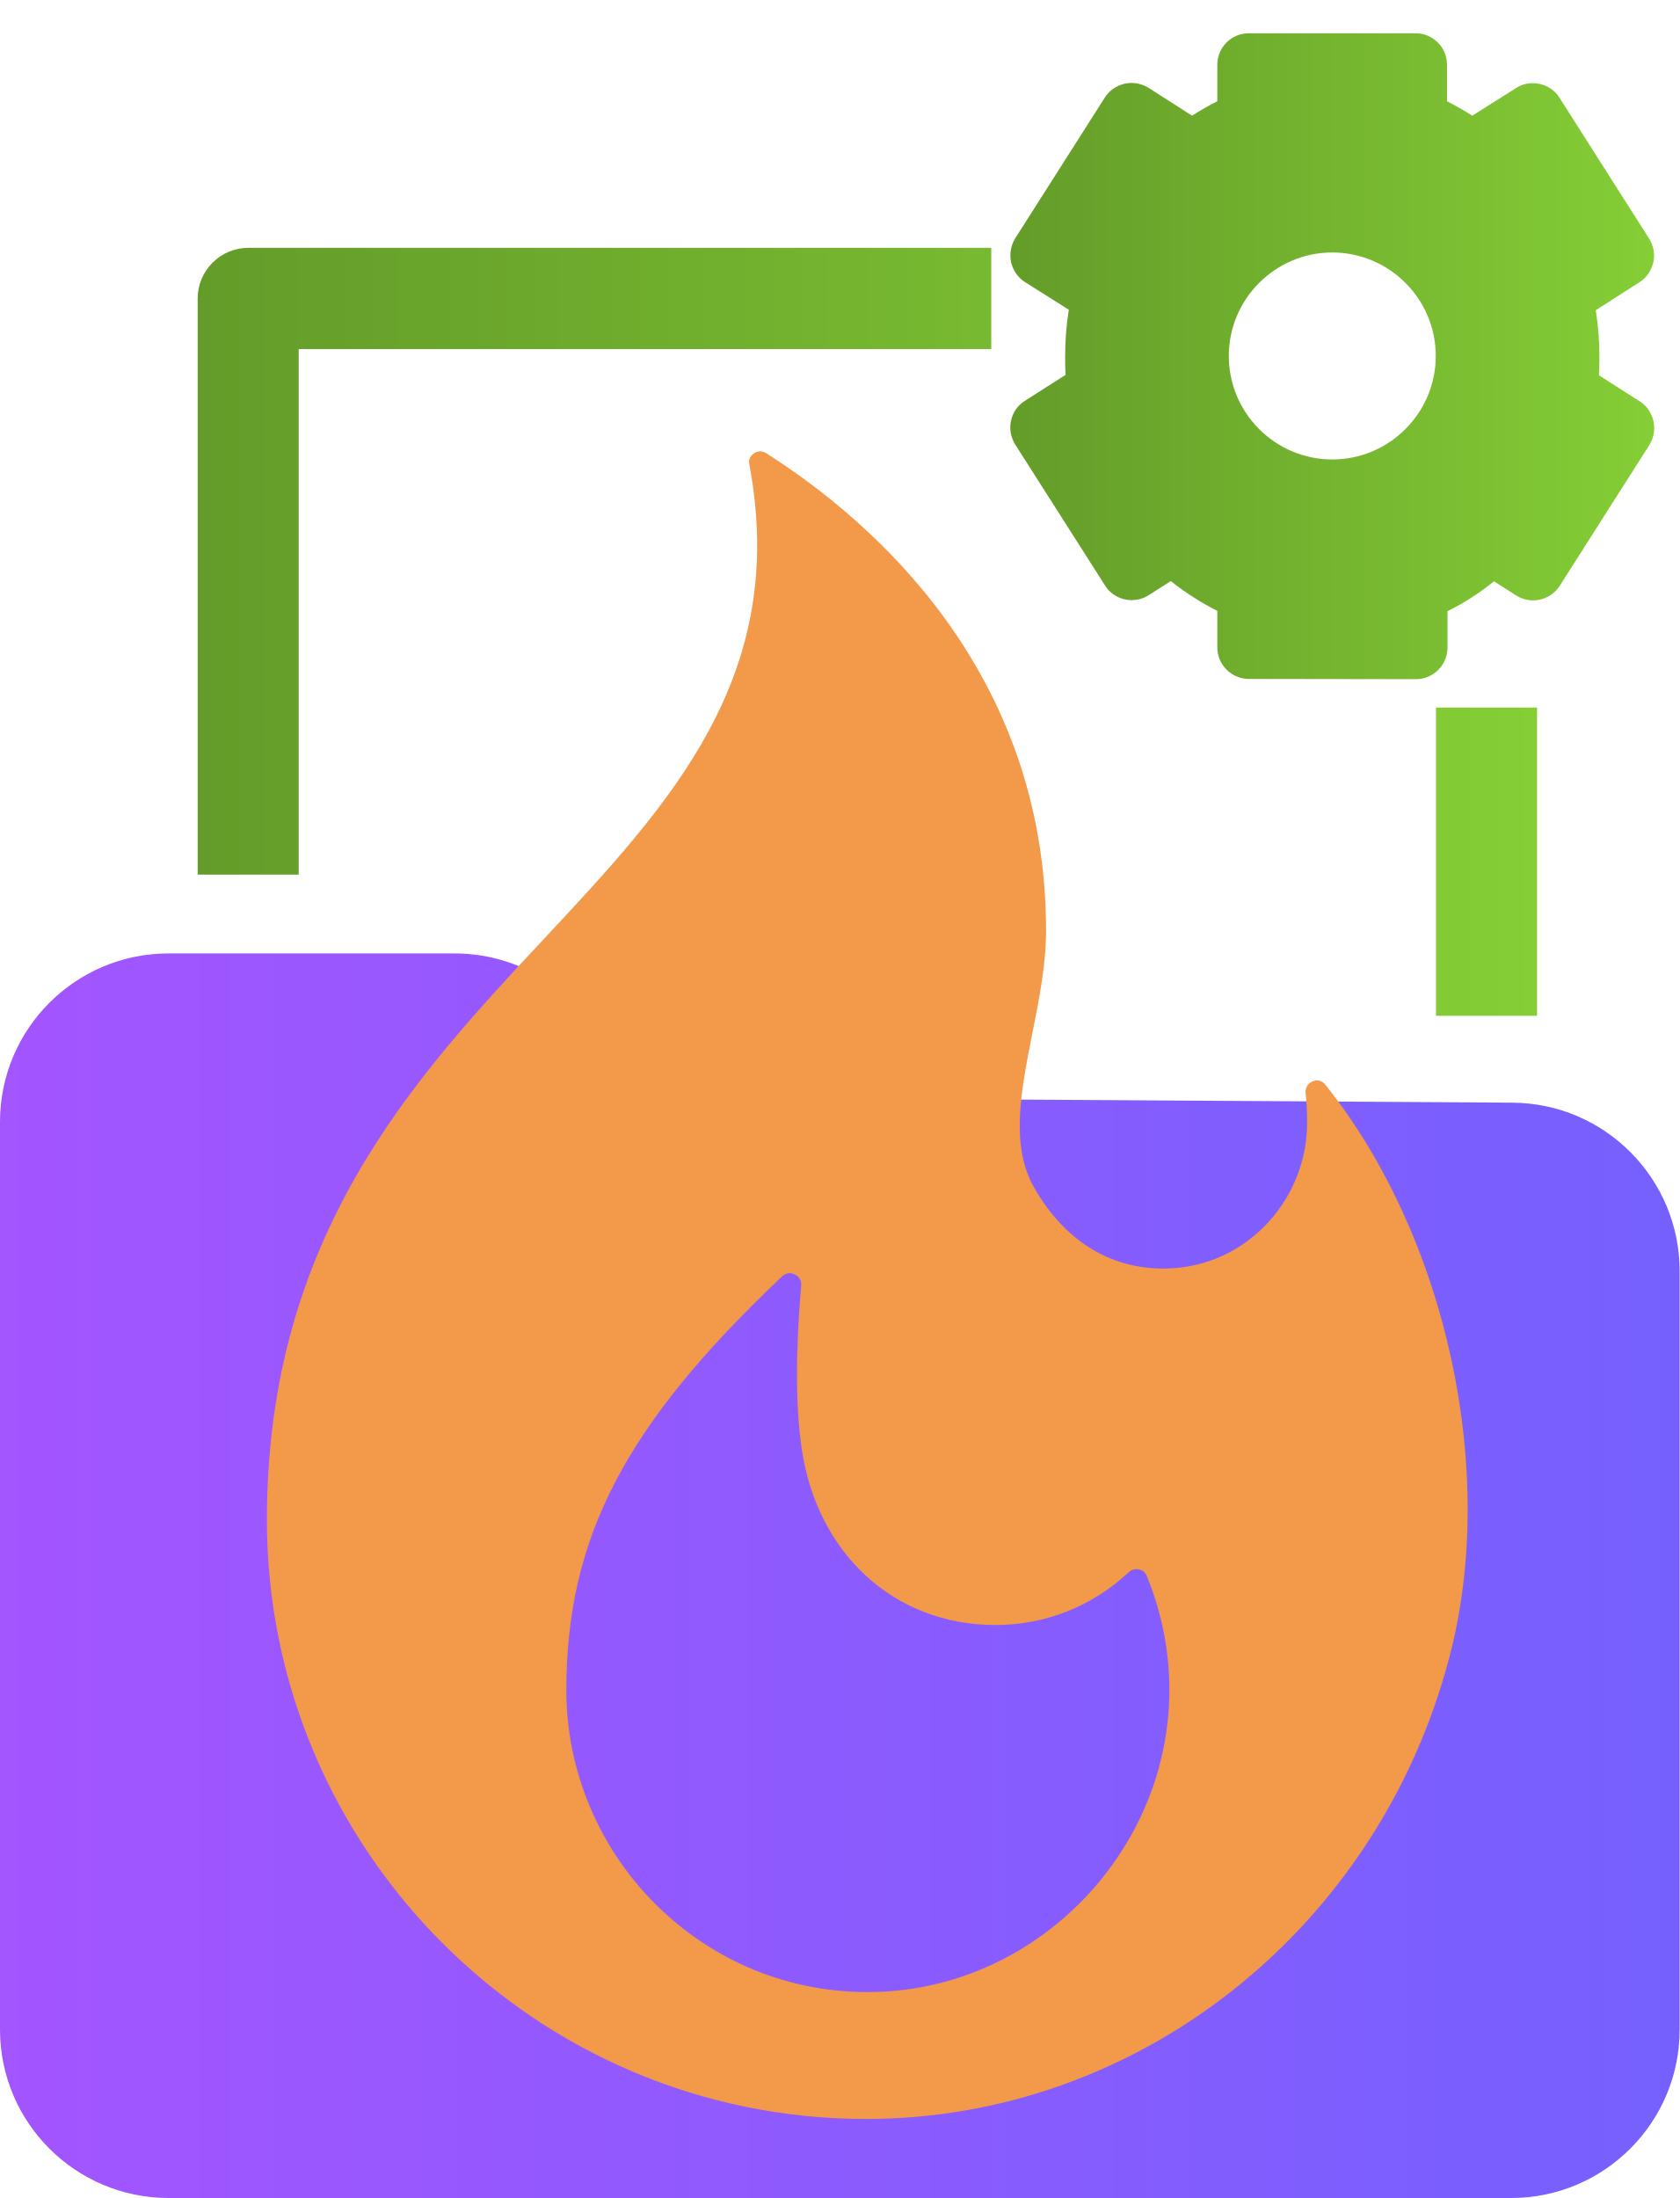
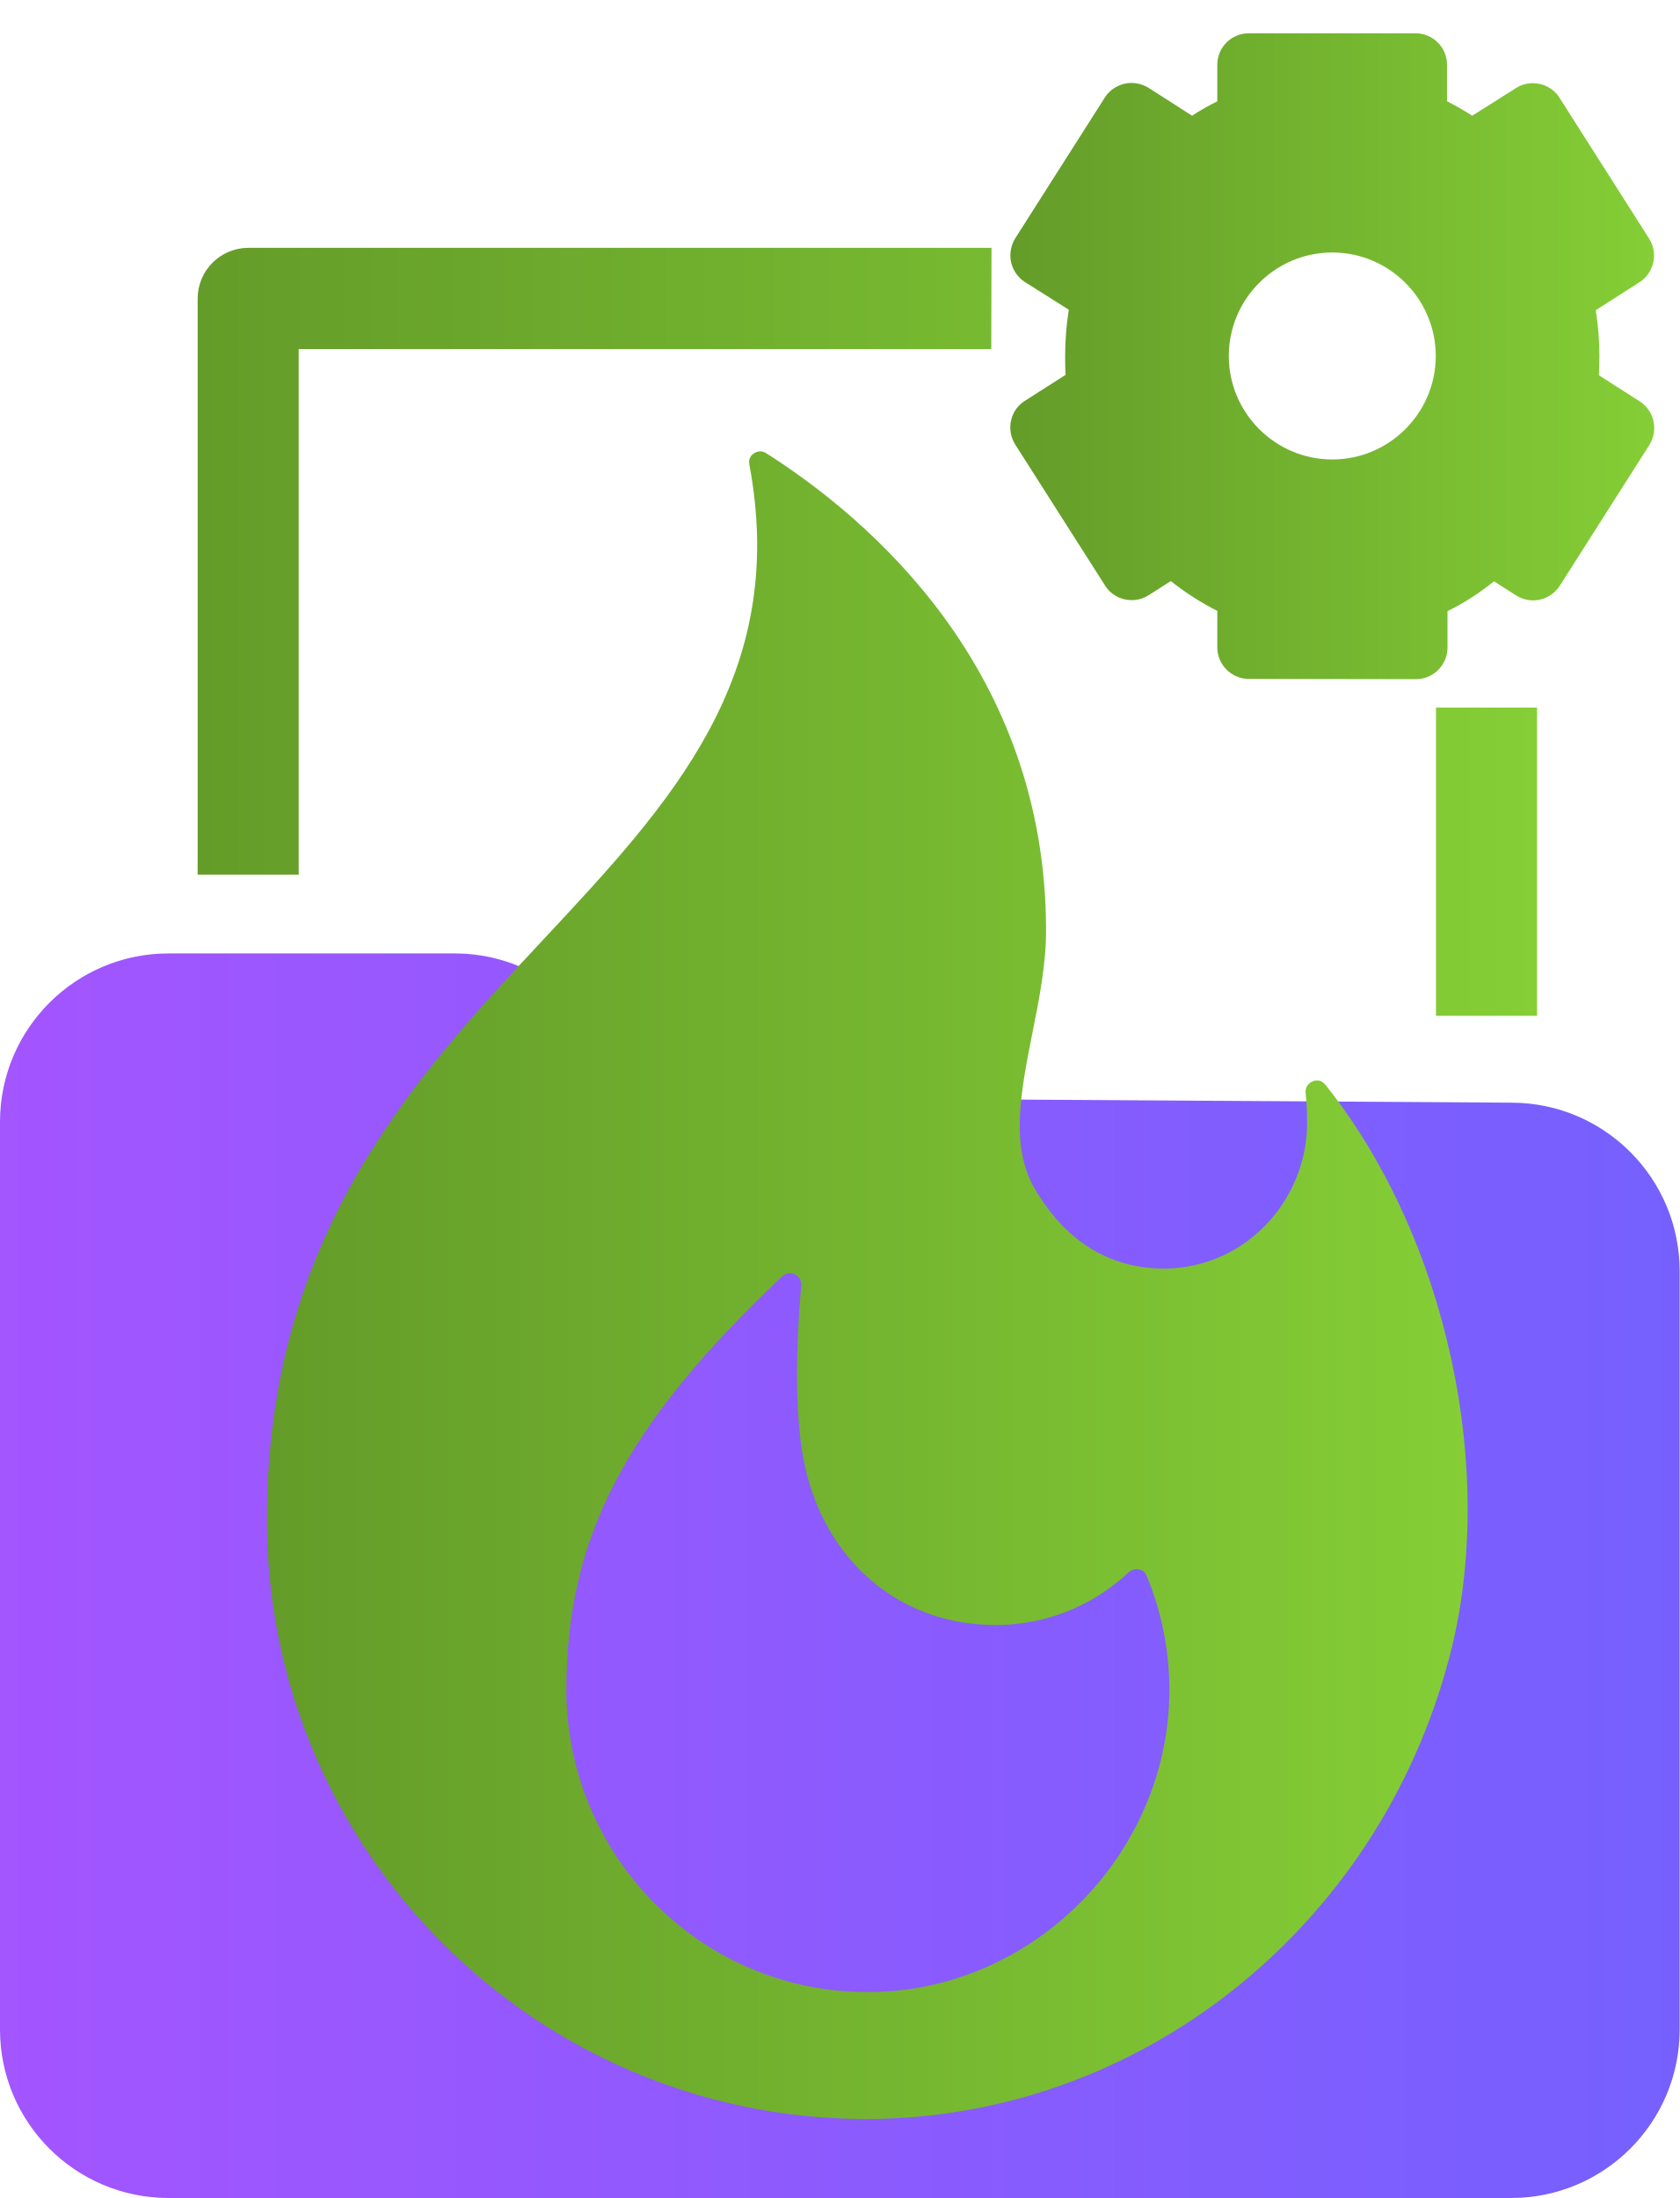
- <svg xmlns="http://www.w3.org/2000/svg" xmlns:xlink="http://www.w3.org/1999/xlink" version="1.1" id="_Шар_2" x="0px" y="0px" width="686.6px" height="898.4px" viewBox="0 0 686.6 898.4" style="enable-background:new 0 0 686.6 898.4;" xml:space="preserve">
+ <svg xmlns="http://www.w3.org/2000/svg" version="1.1" id="_Шар_2" x="0px" y="0px" width="686.6px" height="898.4px" viewBox="0 0 686.6 898.4" style="enable-background:new 0 0 686.6 898.4;" xml:space="preserve">
  <style type="text/css">
	.st0{fill:url(#SVGID_1_);}
- 	.st1{fill:url(#SVGID_00000132071121534030677310000017574090703467269519_);}
- 	.st2{fill:url(#SVGID_00000016054651811715797000000014290354797759724436_);}
- 	.st3{fill:url(#SVGID_00000175298558977253710470000007116610768740023708_);}
- 	.st4{fill:#F2994A;}
+ 	.st1{fill:url(#SVGID_00000119821423551143752210000014242752666488264108_);}
+ 	.st2{fill:url(#SVGID_00000026141885354804873560000003086948972306500506_);}
+ 	.st3{fill:url(#SVGID_00000000212039260063200490000018268953871648880267_);}
+ 	.st4{fill:url(#SVGID_00000039834216111921639390000002460599585615218340_);}
</style>
  <g id="_Шар_1-2">
-     <linearGradient id="SVGID_1_" gradientUnits="userSpaceOnUse" x1="0" y1="358.593" x2="686.59" y2="358.593" gradientTransform="matrix(1 0 0 -1 0 1002.667)">
+     <linearGradient id="SVGID_1_" gradientUnits="userSpaceOnUse" x1="0" y1="721.383" x2="686.6" y2="721.383" gradientTransform="matrix(1 0 0 1 0 -77.3333)">
      <stop offset="0" style="stop-color:#A355FE" />
      <stop offset="1" style="stop-color:#7560FE" />
    </linearGradient>
-     <path class="st0" d="M617.7,898.4H68.9C30.9,898.4,0,867.6,0,829.5V458.6c0-38.1,30.9-68.9,68.9-68.9h117c14.3,0,28.3,4.5,40,12.8   l47,33.5c11.5,8.2,25.4,12.7,39.5,12.8l305.7,1.9c37.9,0.2,68.5,31,68.5,68.9v309.9C686.6,867.6,655.7,898.4,617.7,898.4   L617.7,898.4z" />
-     <linearGradient id="SVGID_00000175320623052821650760000017298632000961723309_" gradientUnits="userSpaceOnUse" x1="80.82" y1="773.223" x2="628.35" y2="773.223" gradientTransform="matrix(1 0 0 -1 0 1002.667)">
+     <path class="st0" d="M617.7,898.4H68.9c-38,0-68.9-30.8-68.9-68.9V458.6c0-38.1,30.9-68.9,68.9-68.9h117c14.3,0,28.3,4.5,40,12.8   l47,33.5c11.5,8.2,25.4,12.7,39.5,12.8l305.7,1.9c37.9,0.2,68.5,31,68.5,68.9v309.9C686.6,867.6,655.7,898.4,617.7,898.4   L617.7,898.4z" />
+     <linearGradient id="SVGID_00000170272170284383895890000000684706810019158423_" gradientUnits="userSpaceOnUse" x1="80.8" y1="306.733" x2="628.33" y2="306.733" gradientTransform="matrix(1 0 0 1 0 -77.3333)">
      <stop offset="0" style="stop-color:#649C29" />
      <stop offset="1" style="stop-color:#85CE36" />
    </linearGradient>
-     <path style="fill:url(#SVGID_00000175320623052821650760000017298632000961723309_);" d="M405.3,101.3H101.5   c-11.4,0-20.7,9.3-20.7,20.7v235.5h41.3V142.7h283.1V101.3z" />
-     <linearGradient id="SVGID_00000111904403767334551430000003928061819563343784_" gradientUnits="userSpaceOnUse" x1="80.82" y1="650.492" x2="628.35" y2="650.492" gradientTransform="matrix(1 0 0 -1 0 1002.667)">
+     <path style="fill:url(#SVGID_00000170272170284383895890000000684706810019158423_);" d="M405.3,101.3H101.5   c-11.4,0-20.7,9.3-20.7,20.7v235.5h41.3V142.7h283.1L405.3,101.3L405.3,101.3z" />
+     <linearGradient id="SVGID_00000101824768948272471230000001043100806567000736_" gradientUnits="userSpaceOnUse" x1="80.82" y1="429.533" x2="628.35" y2="429.533" gradientTransform="matrix(1 0 0 1 0 -77.3333)">
      <stop offset="0" style="stop-color:#649C29" />
      <stop offset="1" style="stop-color:#85CE36" />
    </linearGradient>
-     <rect x="587" y="289.2" style="fill:url(#SVGID_00000111904403767334551430000003928061819563343784_);" width="41.3" height="126" />
-     <g>
-       <defs>
-         <path id="SVGID_00000038386836012858703330000004531943307830231472_" d="M428.4,661.9c-29-43.9-39.7-74-39.7-74     s-2.2,17.7-7.7,19.4c0,0-4.4-42.4-46.9-57.4c0,0-11.2,63.4-43.6,113.2c-23,35.4-28.3,90.4,5.2,119.2c1.8-32.8,29-58.9,62.3-58.9     s59.2,24.8,62.1,56.5C453,749.1,448.8,692.8,428.4,661.9L428.4,661.9z" />
-       </defs>
-       <clipPath id="SVGID_00000134953340361850069700000015001580701127302284_">
-         <use xlink:href="#SVGID_00000038386836012858703330000004531943307830231472_" style="overflow:visible;" />
-       </clipPath>
-     </g>
-     <linearGradient id="SVGID_00000029768071509010071170000015438420645237771173_" gradientUnits="userSpaceOnUse" x1="412.965" y1="857.128" x2="676.199" y2="857.128" gradientTransform="matrix(1 0 0 -1 0 1002.667)">
+     <rect x="587" y="289.2" style="fill:url(#SVGID_00000101824768948272471230000001043100806567000736_);" width="41.3" height="126" />
+     <linearGradient id="SVGID_00000106129842407962993190000013699522958541247138_" gradientUnits="userSpaceOnUse" x1="412.972" y1="222.933" x2="676.192" y2="222.933" gradientTransform="matrix(1 0 0 1 0 -77.3333)">
      <stop offset="0" style="stop-color:#649C29" />
      <stop offset="1" style="stop-color:#85CE36" />
    </linearGradient>
-     <path style="fill:url(#SVGID_00000029768071509010071170000015438420645237771173_);" d="M510.5,277.5c-7.1,0-12.9-5.8-12.9-12.9   v-14.9c-6.7-3.4-13.1-7.5-19-12.2l-9.1,5.8c-2.2,1.4-4.6,2-6.9,2c-4.3,0-8.5-2.1-10.9-6L415,181.7c-1.8-2.9-2.5-6.4-1.7-9.8   c0.7-3.4,2.8-6.3,5.7-8.1l16.6-10.6c-0.2-2.6-0.2-5.2-0.2-7.7c0-6.3,0.5-12.7,1.5-18.9L419,115.3c-2.9-1.8-4.9-4.8-5.7-8.1   c-0.7-3.4-0.1-6.9,1.7-9.8l36.6-57.5c1.8-2.9,4.8-4.9,8.1-5.7c0.9-0.2,1.9-0.3,2.8-0.3c2.4,0,4.9,0.7,7,2l17.8,11.4   c3.3-2.2,6.7-4.1,10.3-5.9V26.5c0-7.2,5.8-12.9,12.9-12.9h68.1c7.2,0,12.9,5.8,12.9,12.9v14.9c3.5,1.8,6.9,3.7,10.3,5.9L619.7,36   c2.1-1.4,4.6-2,6.9-2c4.3,0,8.5,2.1,10.9,6l36.6,57.5c1.8,2.9,2.5,6.4,1.7,9.8s-2.8,6.3-5.7,8.1l-17.8,11.4   c1,6.2,1.5,12.6,1.5,18.9c0,2.6-0.1,5.1-0.2,7.7l16.6,10.6c6,3.8,7.8,11.8,4,17.9l-36.6,57.5c-2.5,3.9-6.7,6-10.9,6   c-2.4,0-4.8-0.7-6.9-2l-9.1-5.8c-5.9,4.8-12.3,8.9-19,12.2v14.9c0,7.1-5.8,12.9-12.9,12.9L510.5,277.5L510.5,277.5z M544.6,103.2   c-23.3,0-42.3,19-42.3,42.3s19,42.3,42.3,42.3s42.3-19,42.3-42.3S567.9,103.2,544.6,103.2z" />
+     <path style="fill:url(#SVGID_00000106129842407962993190000013699522958541247138_);" d="M510.5,277.5c-7.1,0-12.9-5.8-12.9-12.9   v-14.9c-6.7-3.4-13.1-7.5-19-12.2l-9.1,5.8c-2.2,1.4-4.6,2-6.9,2c-4.3,0-8.5-2.1-10.9-6L415,181.7c-1.8-2.9-2.5-6.4-1.7-9.8   c0.7-3.4,2.8-6.3,5.7-8.1l16.6-10.6c-0.2-2.6-0.2-5.2-0.2-7.7c0-6.3,0.5-12.7,1.5-18.9L419,115.3c-2.9-1.8-4.9-4.8-5.7-8.1   c-0.7-3.4-0.1-6.9,1.7-9.8l36.6-57.5c1.8-2.9,4.8-4.9,8.1-5.7c0.9-0.2,1.9-0.3,2.8-0.3c2.4,0,4.9,0.7,7,2l17.8,11.4   c3.3-2.2,6.7-4.1,10.3-5.9V26.5c0-7.2,5.8-12.9,12.9-12.9h68.1c7.2,0,12.9,5.8,12.9,12.9v14.9c3.5,1.8,6.9,3.7,10.3,5.9L619.7,36   c2.1-1.4,4.6-2,6.9-2c4.3,0,8.5,2.1,10.9,6l36.6,57.5c1.8,2.9,2.5,6.4,1.7,9.8s-2.8,6.3-5.7,8.1l-17.8,11.4   c1,6.2,1.5,12.6,1.5,18.9c0,2.6-0.1,5.1-0.2,7.7l16.6,10.6c6,3.8,7.8,11.8,4,17.9l-36.6,57.5c-2.5,3.9-6.7,6-10.9,6   c-2.4,0-4.8-0.7-6.9-2l-9.1-5.8c-5.9,4.8-12.3,8.9-19,12.2v14.9c0,7.1-5.8,12.9-12.9,12.9L510.5,277.5L510.5,277.5z M544.6,103.2   c-23.3,0-42.3,19-42.3,42.3s19,42.3,42.3,42.3s42.3-19,42.3-42.3S567.9,103.2,544.6,103.2z" />
  </g>
-   <path class="st4" d="M541.8,443.4c-1.8-2.3-4.1-1.9-5.2-1.4c-1,0.4-3.2,1.7-2.9,4.8c0.4,3.8,0.6,7.7,0.6,11.6  c0.2,16-6.3,31.7-17.6,43c-11.3,11.3-26.1,17.3-41.9,17.1c-21.6-0.3-39.5-11.5-51.8-32.6c-10.2-17.4-5.7-39.8-1-63.6  c2.8-13.9,5.6-28.3,5.6-41.9c0-106.5-71.6-167.9-114.3-195.1c-0.9-0.6-1.7-0.8-2.5-0.8c-1.2,0-2.2,0.5-2.6,0.8  c-0.9,0.6-2.4,2-1.9,4.5c16.3,86.6-32.3,138.7-83.9,193.9c-53.1,56.9-113.3,121.3-113.3,237.5c0,135,109.9,244.9,244.9,244.9  c111.2,0,209.2-77.5,238.4-188.5C612.4,602.2,591.6,505.8,541.8,443.4z M360.2,814.1c-33.8,1.5-66-10.6-90.5-34.1  c-24.3-23.2-38.2-55.7-38.2-89c0-62.5,23.9-108.4,88.2-169.3c1.1-1,2.1-1.3,3.1-1.3c0.9,0,1.6,0.3,2.1,0.5c1.1,0.5,2.8,1.8,2.6,4.5  c-2.3,26.7-2.3,48.9,0.1,66c6.1,43.5,37.9,72.8,79.3,72.8c20.3,0,39.6-7.6,54.4-21.5c1.7-1.6,3.6-1.4,4.4-1.2c1,0.2,2.3,0.8,3,2.5  c6.1,14.8,9.3,30.5,9.3,46.7C478,755.8,425.2,811.2,360.2,814.1z" />
+   <linearGradient id="SVGID_00000068663266000726209430000001546233648568820128_" gradientUnits="userSpaceOnUse" x1="109.1" y1="525.3" x2="599.937" y2="525.3">
+     <stop offset="0" style="stop-color:#649C29" />
+     <stop offset="1" style="stop-color:#85CE36" />
+   </linearGradient>
+   <path style="fill:url(#SVGID_00000068663266000726209430000001546233648568820128_);" d="M541.8,443.4c-1.8-2.3-4.1-1.9-5.2-1.4  c-1,0.4-3.2,1.7-2.9,4.8c0.4,3.8,0.6,7.7,0.6,11.6c0.2,16-6.3,31.7-17.6,43c-11.3,11.3-26.1,17.3-41.9,17.1  c-21.6-0.3-39.5-11.5-51.8-32.6c-10.2-17.4-5.7-39.8-1-63.6c2.8-13.9,5.6-28.3,5.6-41.9c0-106.5-71.6-167.9-114.3-195.1  c-0.9-0.6-1.7-0.8-2.5-0.8c-1.2,0-2.2,0.5-2.6,0.8c-0.9,0.6-2.4,2-1.9,4.5c16.3,86.6-32.3,138.7-83.9,193.9  C169.3,440.6,109.1,505,109.1,621.2c0,135,109.9,244.9,244.9,244.9c111.2,0,209.2-77.5,238.4-188.5  C612.4,602.2,591.6,505.8,541.8,443.4z M360.2,814.1c-33.8,1.5-66-10.6-90.5-34.1c-24.3-23.2-38.2-55.7-38.2-89  c0-62.5,23.9-108.4,88.2-169.3c1.1-1,2.1-1.3,3.1-1.3c0.9,0,1.6,0.3,2.1,0.5c1.1,0.5,2.8,1.8,2.6,4.5c-2.3,26.7-2.3,48.9,0.1,66  c6.1,43.5,37.9,72.8,79.3,72.8c20.3,0,39.6-7.6,54.4-21.5c1.7-1.6,3.6-1.4,4.4-1.2c1,0.2,2.3,0.8,3,2.5c6.1,14.8,9.3,30.5,9.3,46.7  C478,755.8,425.2,811.2,360.2,814.1z" />
</svg>
